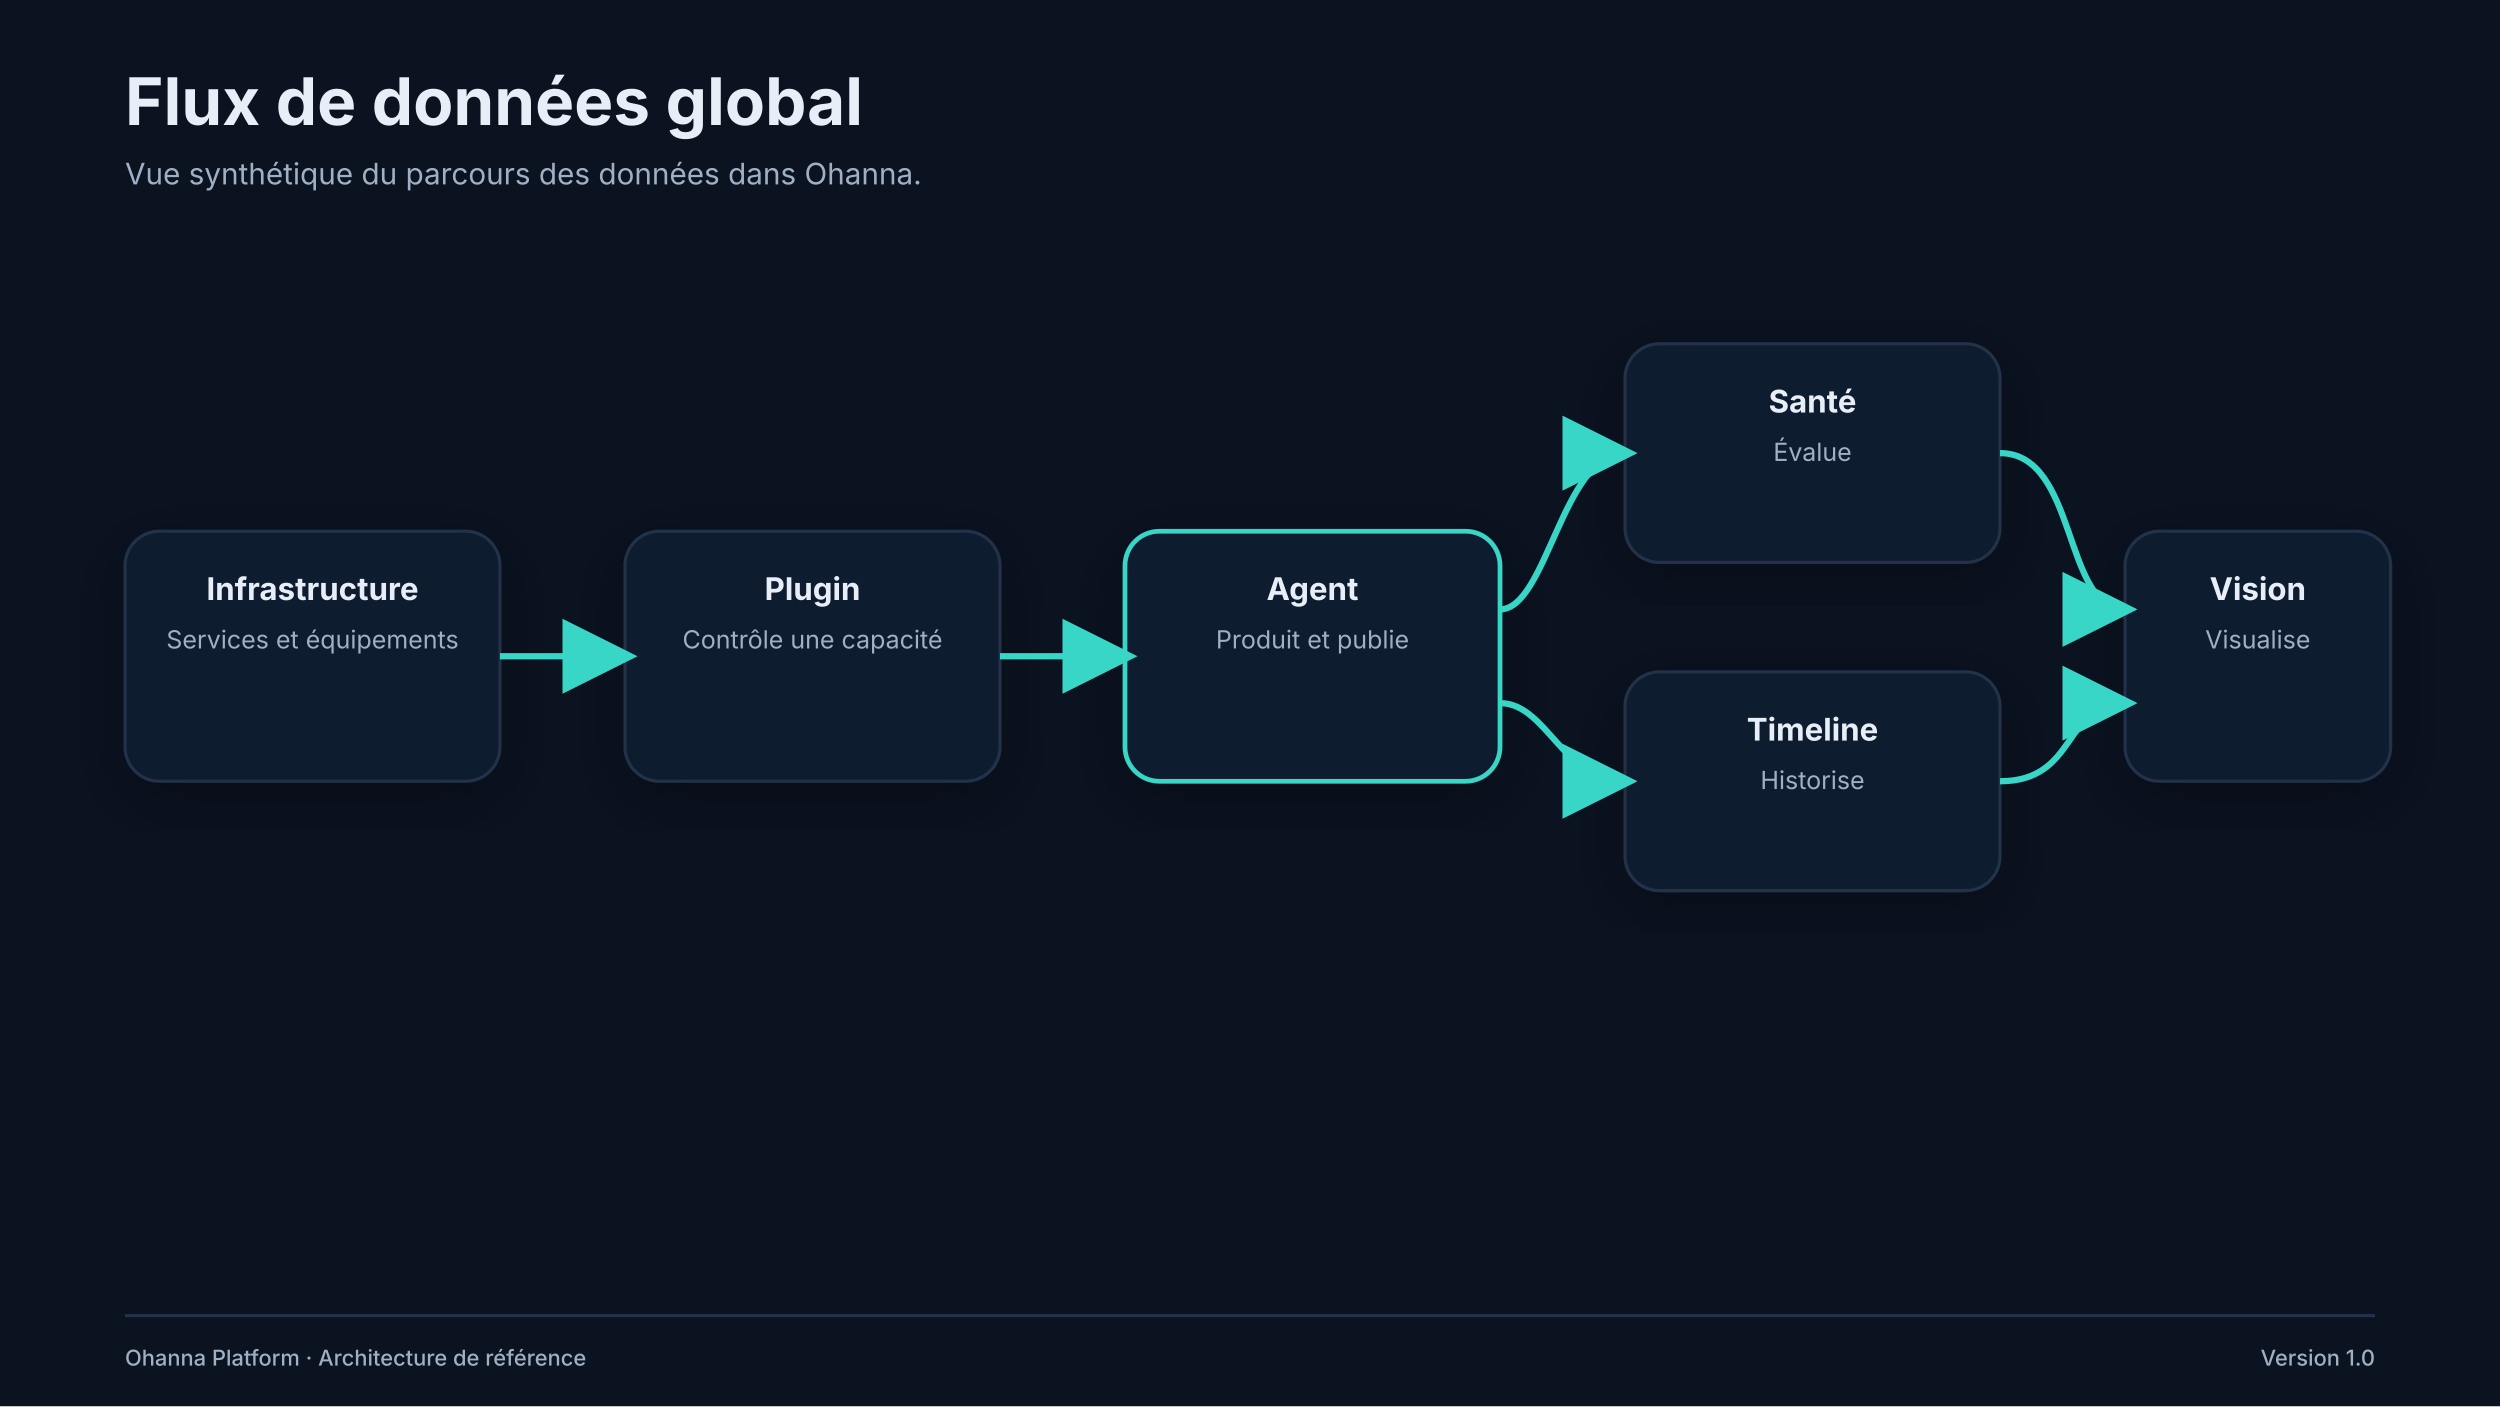
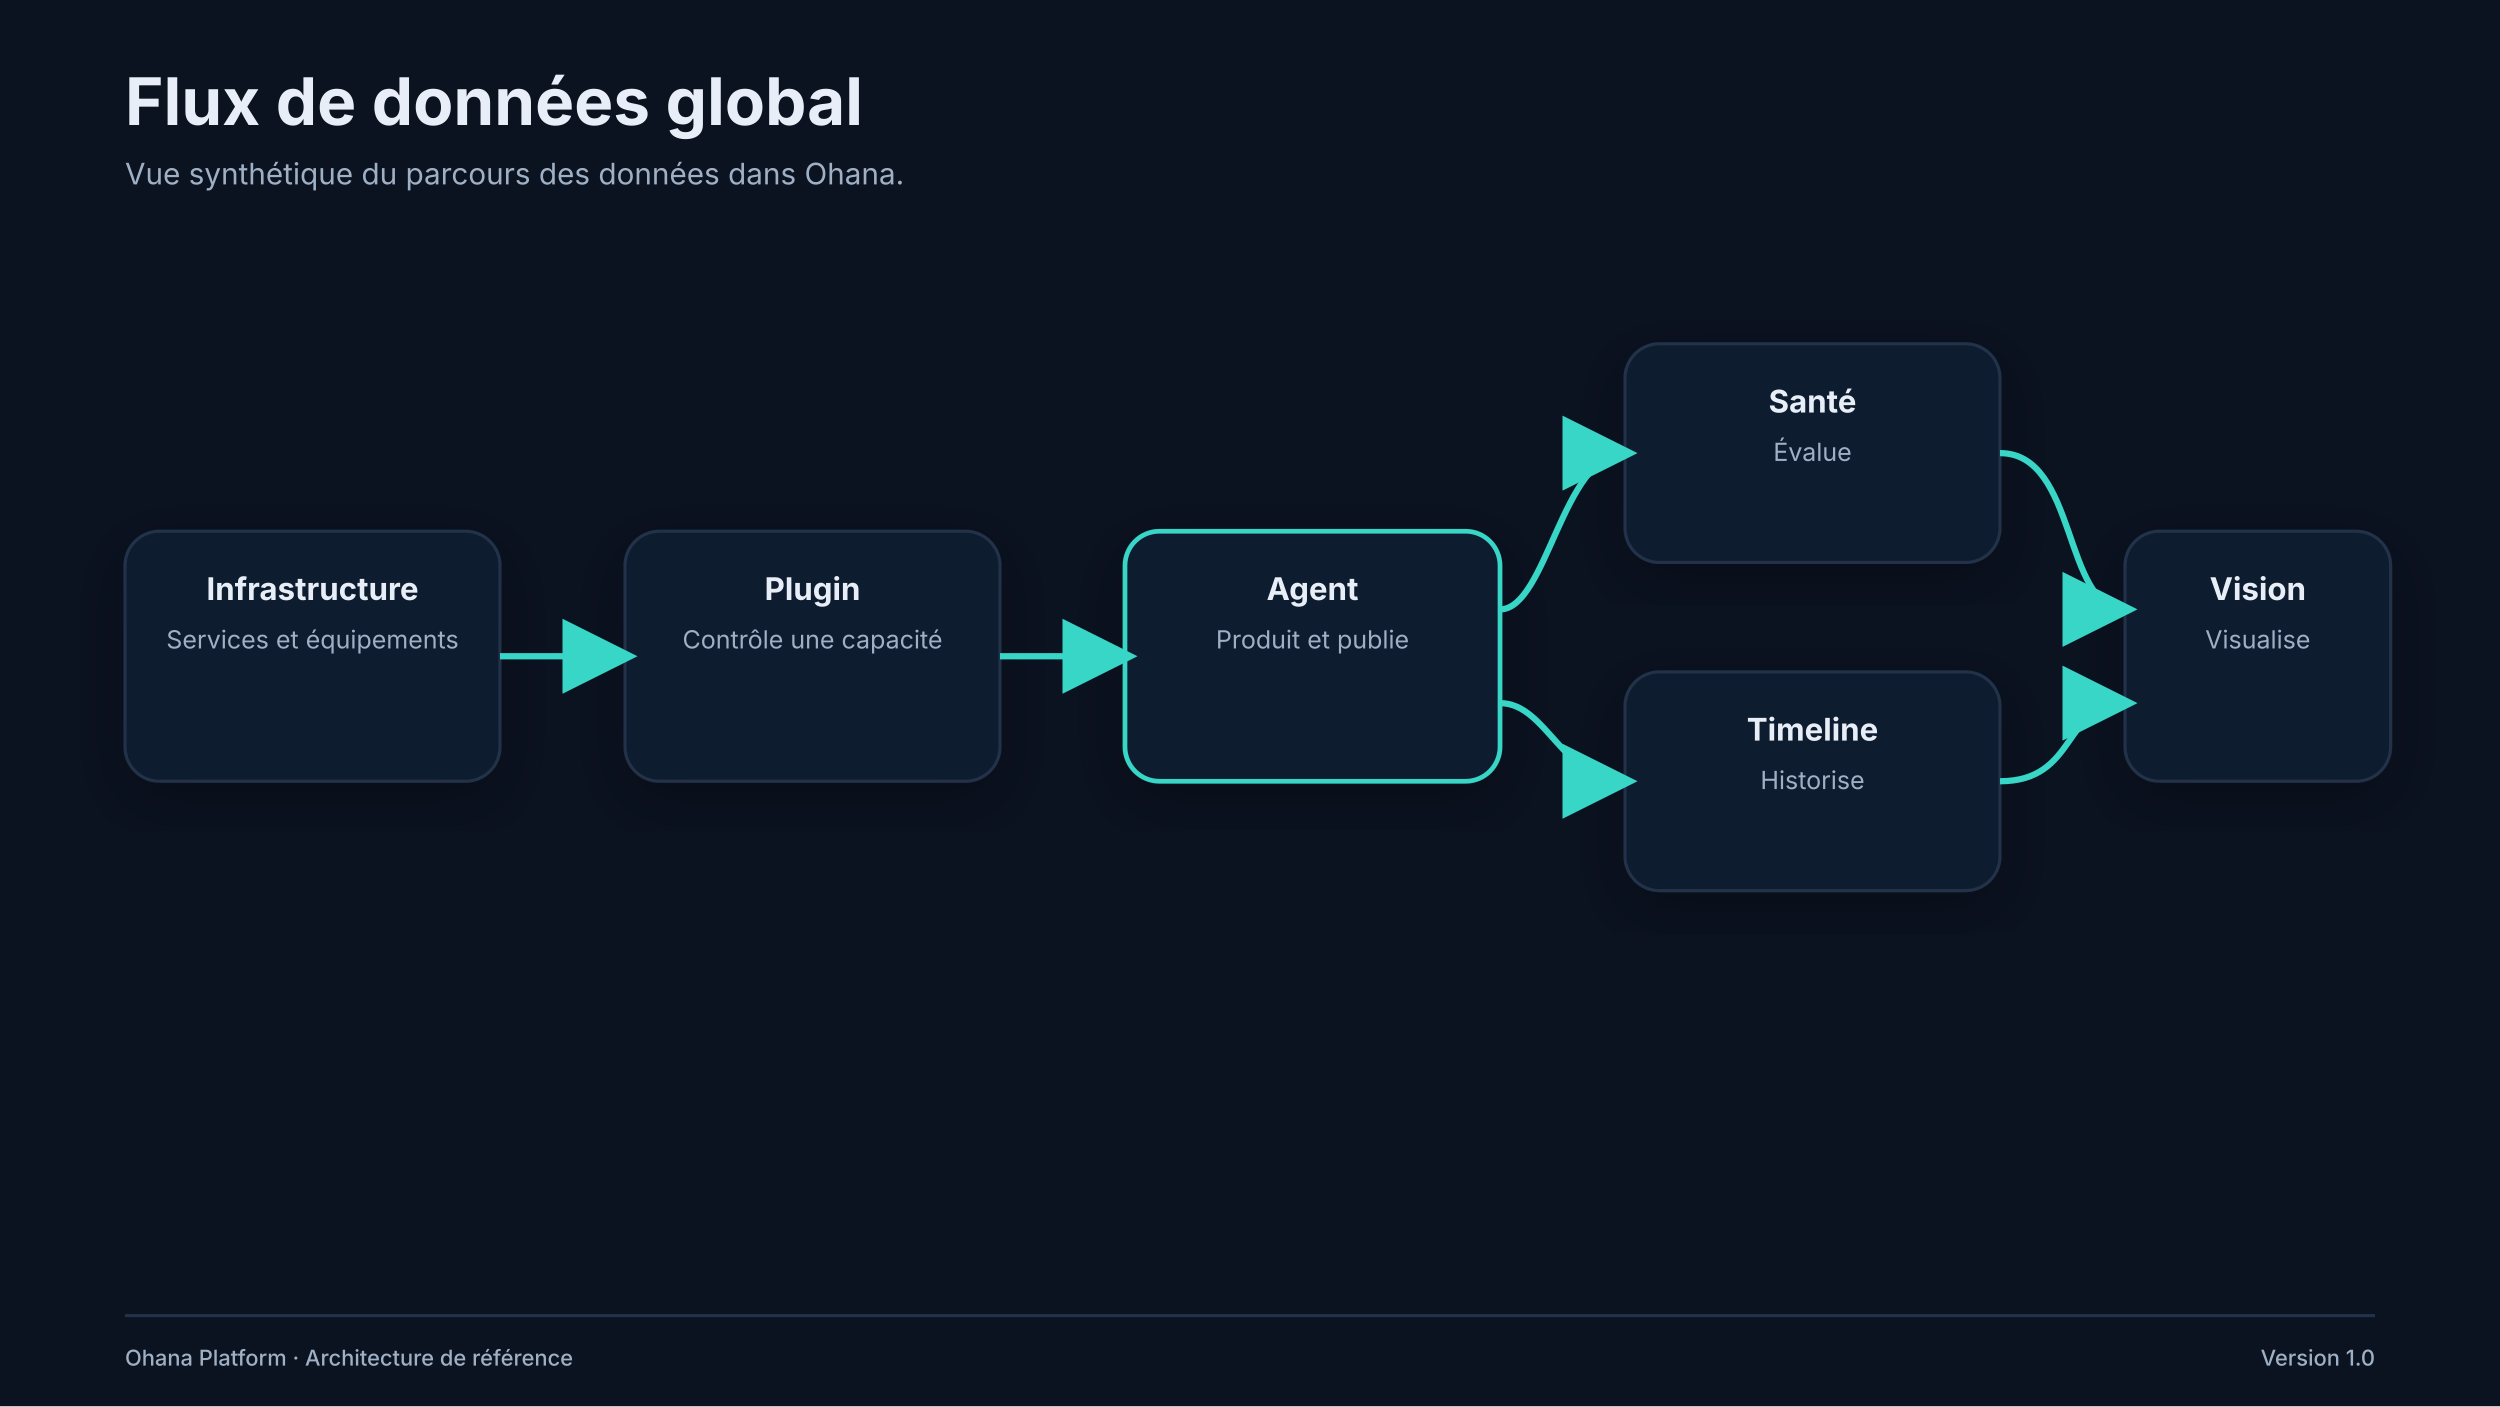
<svg xmlns="http://www.w3.org/2000/svg" width="1600" height="900" viewBox="0 0 1600 900" role="img" aria-labelledby="title desc">
  <defs>
    <filter id="shadow" x="-20%" y="-20%" width="140%" height="140%">
      <feDropShadow dx="0" dy="12" stdDeviation="18" flood-color="#000000" flood-opacity="0.28" />
    </filter>
    <marker id="arrow" markerWidth="12" markerHeight="12" refX="10" refY="6" orient="auto" markerUnits="strokeWidth">
      <path d="M0,0 L12,6 L0,12 Z" fill="#38D6C6" />
    </marker>
    <marker id="arrow-muted" markerWidth="12" markerHeight="12" refX="10" refY="6" orient="auto" markerUnits="strokeWidth">
      <path d="M0,0 L12,6 L0,12 Z" fill="#9FB0C5" />
    </marker>
    <style>
      .title { font: 700 42px Inter, Segoe UI, Arial, sans-serif; fill: #E8EEF7; }
      .subtitle { font: 400 19px Inter, Segoe UI, Arial, sans-serif; fill: #9FB0C5; }
      .section { font: 700 22px Inter, Segoe UI, Arial, sans-serif; fill: #E8EEF7; }
      .label { font: 650 20px Inter, Segoe UI, Arial, sans-serif; fill: #E8EEF7; }
      .small { font: 400 16px Inter, Segoe UI, Arial, sans-serif; fill: #9FB0C5; }
      .tiny { font: 500 14px Inter, Segoe UI, Arial, sans-serif; fill: #9FB0C5; }
      .box { fill: #111B2E; stroke: #22324A; stroke-width: 2; rx: 22; }
      .box2 { fill: #16243A; stroke: #22324A; stroke-width: 2; rx: 18; }
      .accent-box { fill: #111B2E; stroke: #38D6C6; stroke-width: 3; rx: 22; }
      .line { fill: none; stroke: #38D6C6; stroke-width: 4; marker-end: url(#arrow); }
      .line-muted { fill: none; stroke: #9FB0C5; stroke-width: 3; marker-end: url(#arrow-muted); }
      .dash { fill: none; stroke: #38D6C6; stroke-width: 3; stroke-dasharray: 10 10; marker-end: url(#arrow); }
      .node { fill: #38D6C6; }
    </style>
  </defs>
  <rect width="100%" height="100%" fill="#0B1220" />
  <text x="80" y="80" class="title">Flux de données global</text>
-   <text x="80" y="118" class="subtitle">Vue synthétique du parcours des données dans Ohanna.</text>
+   <text x="80" y="118" class="subtitle">Vue synthétique du parcours des données dans Ohana.</text>
  <rect x="80" y="340" width="240" height="160" class="box" filter="url(#shadow)" />
  <text x="200.0" y="384" text-anchor="middle" class="label">Infrastructure</text>
  <text x="200.0" y="415" text-anchor="middle" class="small">Services et équipements</text>
  <rect x="400" y="340" width="240" height="160" class="box" filter="url(#shadow)" />
  <text x="520.0" y="384" text-anchor="middle" class="label">Plugin</text>
  <text x="520.0" y="415" text-anchor="middle" class="small">Contrôle une capacité</text>
  <rect x="720" y="340" width="240" height="160" class="accent-box" filter="url(#shadow)" />
  <text x="840.0" y="384" text-anchor="middle" class="label">Agent</text>
  <text x="840.0" y="415" text-anchor="middle" class="small">Produit et publie</text>
  <rect x="1040" y="220" width="240" height="140" class="box" filter="url(#shadow)" />
  <text x="1160.0" y="264" text-anchor="middle" class="label">Santé</text>
  <text x="1160.0" y="295" text-anchor="middle" class="small">Évalue</text>
  <rect x="1040" y="430" width="240" height="140" class="box" filter="url(#shadow)" />
  <text x="1160.0" y="474" text-anchor="middle" class="label">Timeline</text>
  <text x="1160.0" y="505" text-anchor="middle" class="small">Historise</text>
  <rect x="1360" y="340" width="170" height="160" class="box" filter="url(#shadow)" />
  <text x="1445.0" y="384" text-anchor="middle" class="label">Vision</text>
  <text x="1445.0" y="415" text-anchor="middle" class="small">Visualise</text>
  <path d="M320 420 H400" class="line" />
  <path d="M640 420 H720" class="line" />
  <path d="M960 390 C990 390 1000 290 1040 290" class="line" />
  <path d="M960 450 C990 450 1000 500 1040 500" class="line" />
  <path d="M1280 290 C1330 290 1320 390 1360 390" class="line" />
  <path d="M1280 500 C1330 500 1320 450 1360 450" class="line" />
  <line x1="80" y1="842" x2="1520" y2="842" stroke="#22324A" stroke-width="2" />
-   <text x="80" y="874" class="tiny">Ohanna Platform · Architecture de référence</text>
+   <text x="80" y="874" class="tiny">Ohana Platform · Architecture de référence</text>
  <text x="1520" y="874" text-anchor="end" class="tiny">Version 1.0</text>
</svg>
